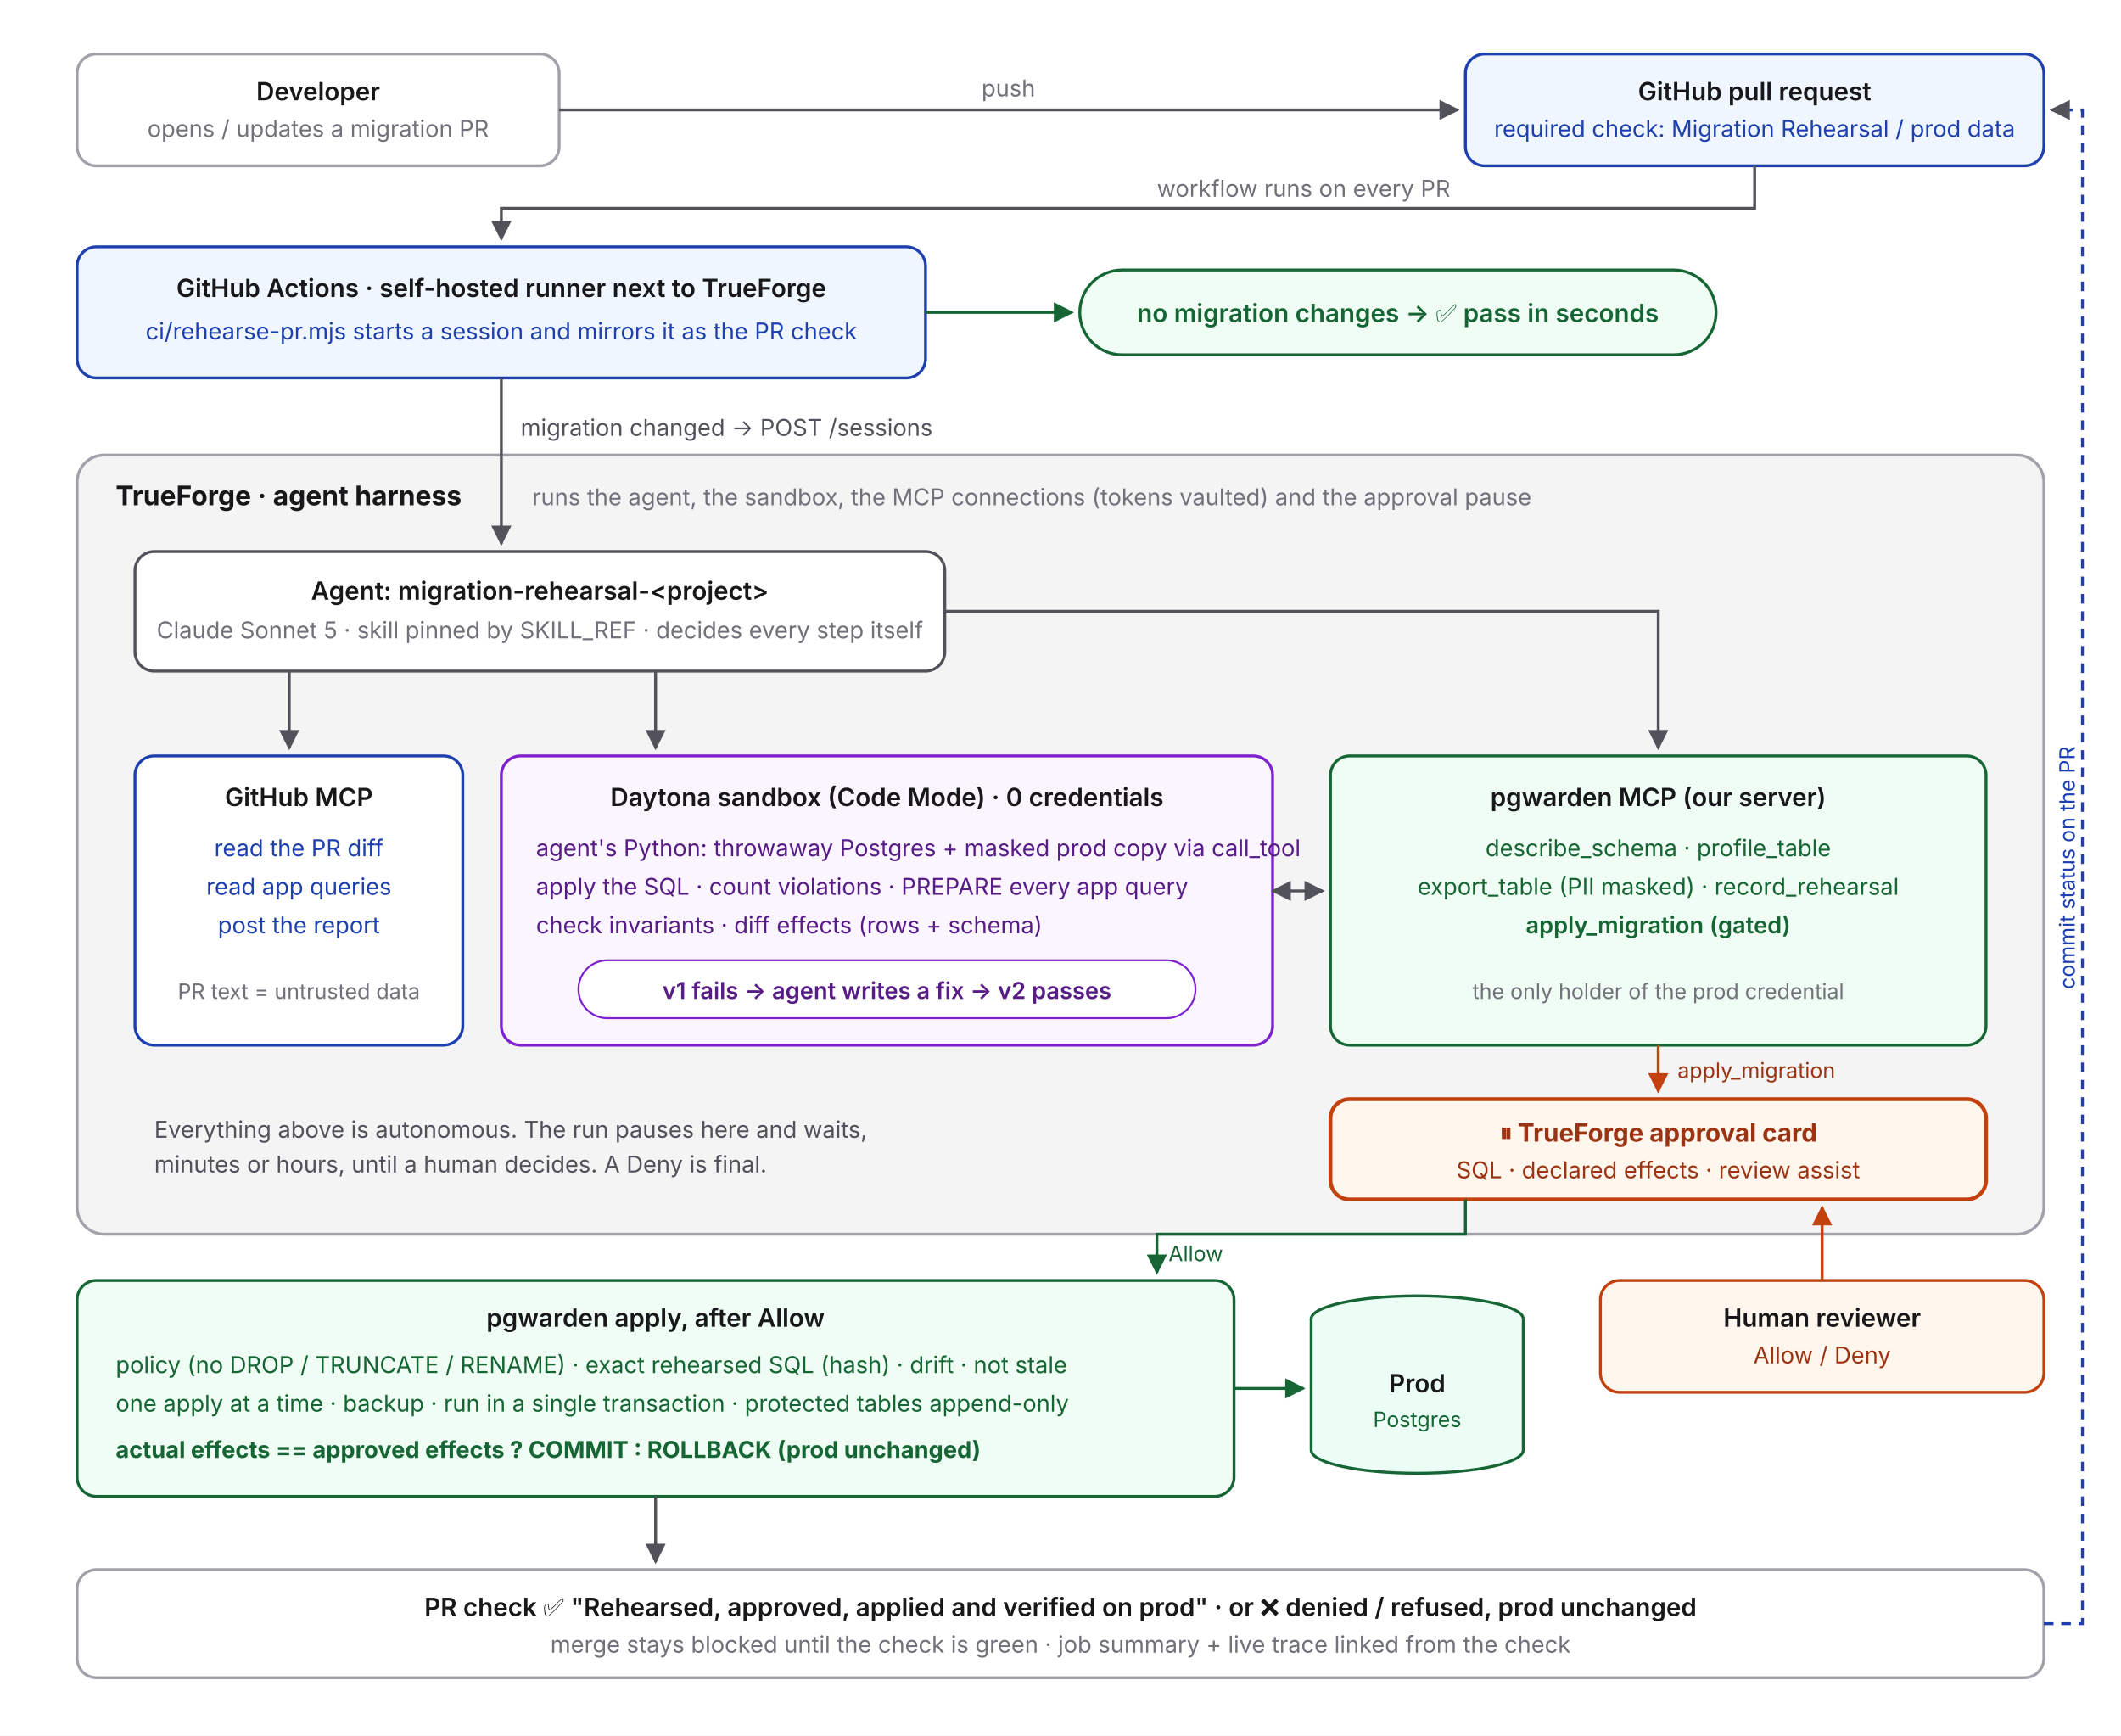
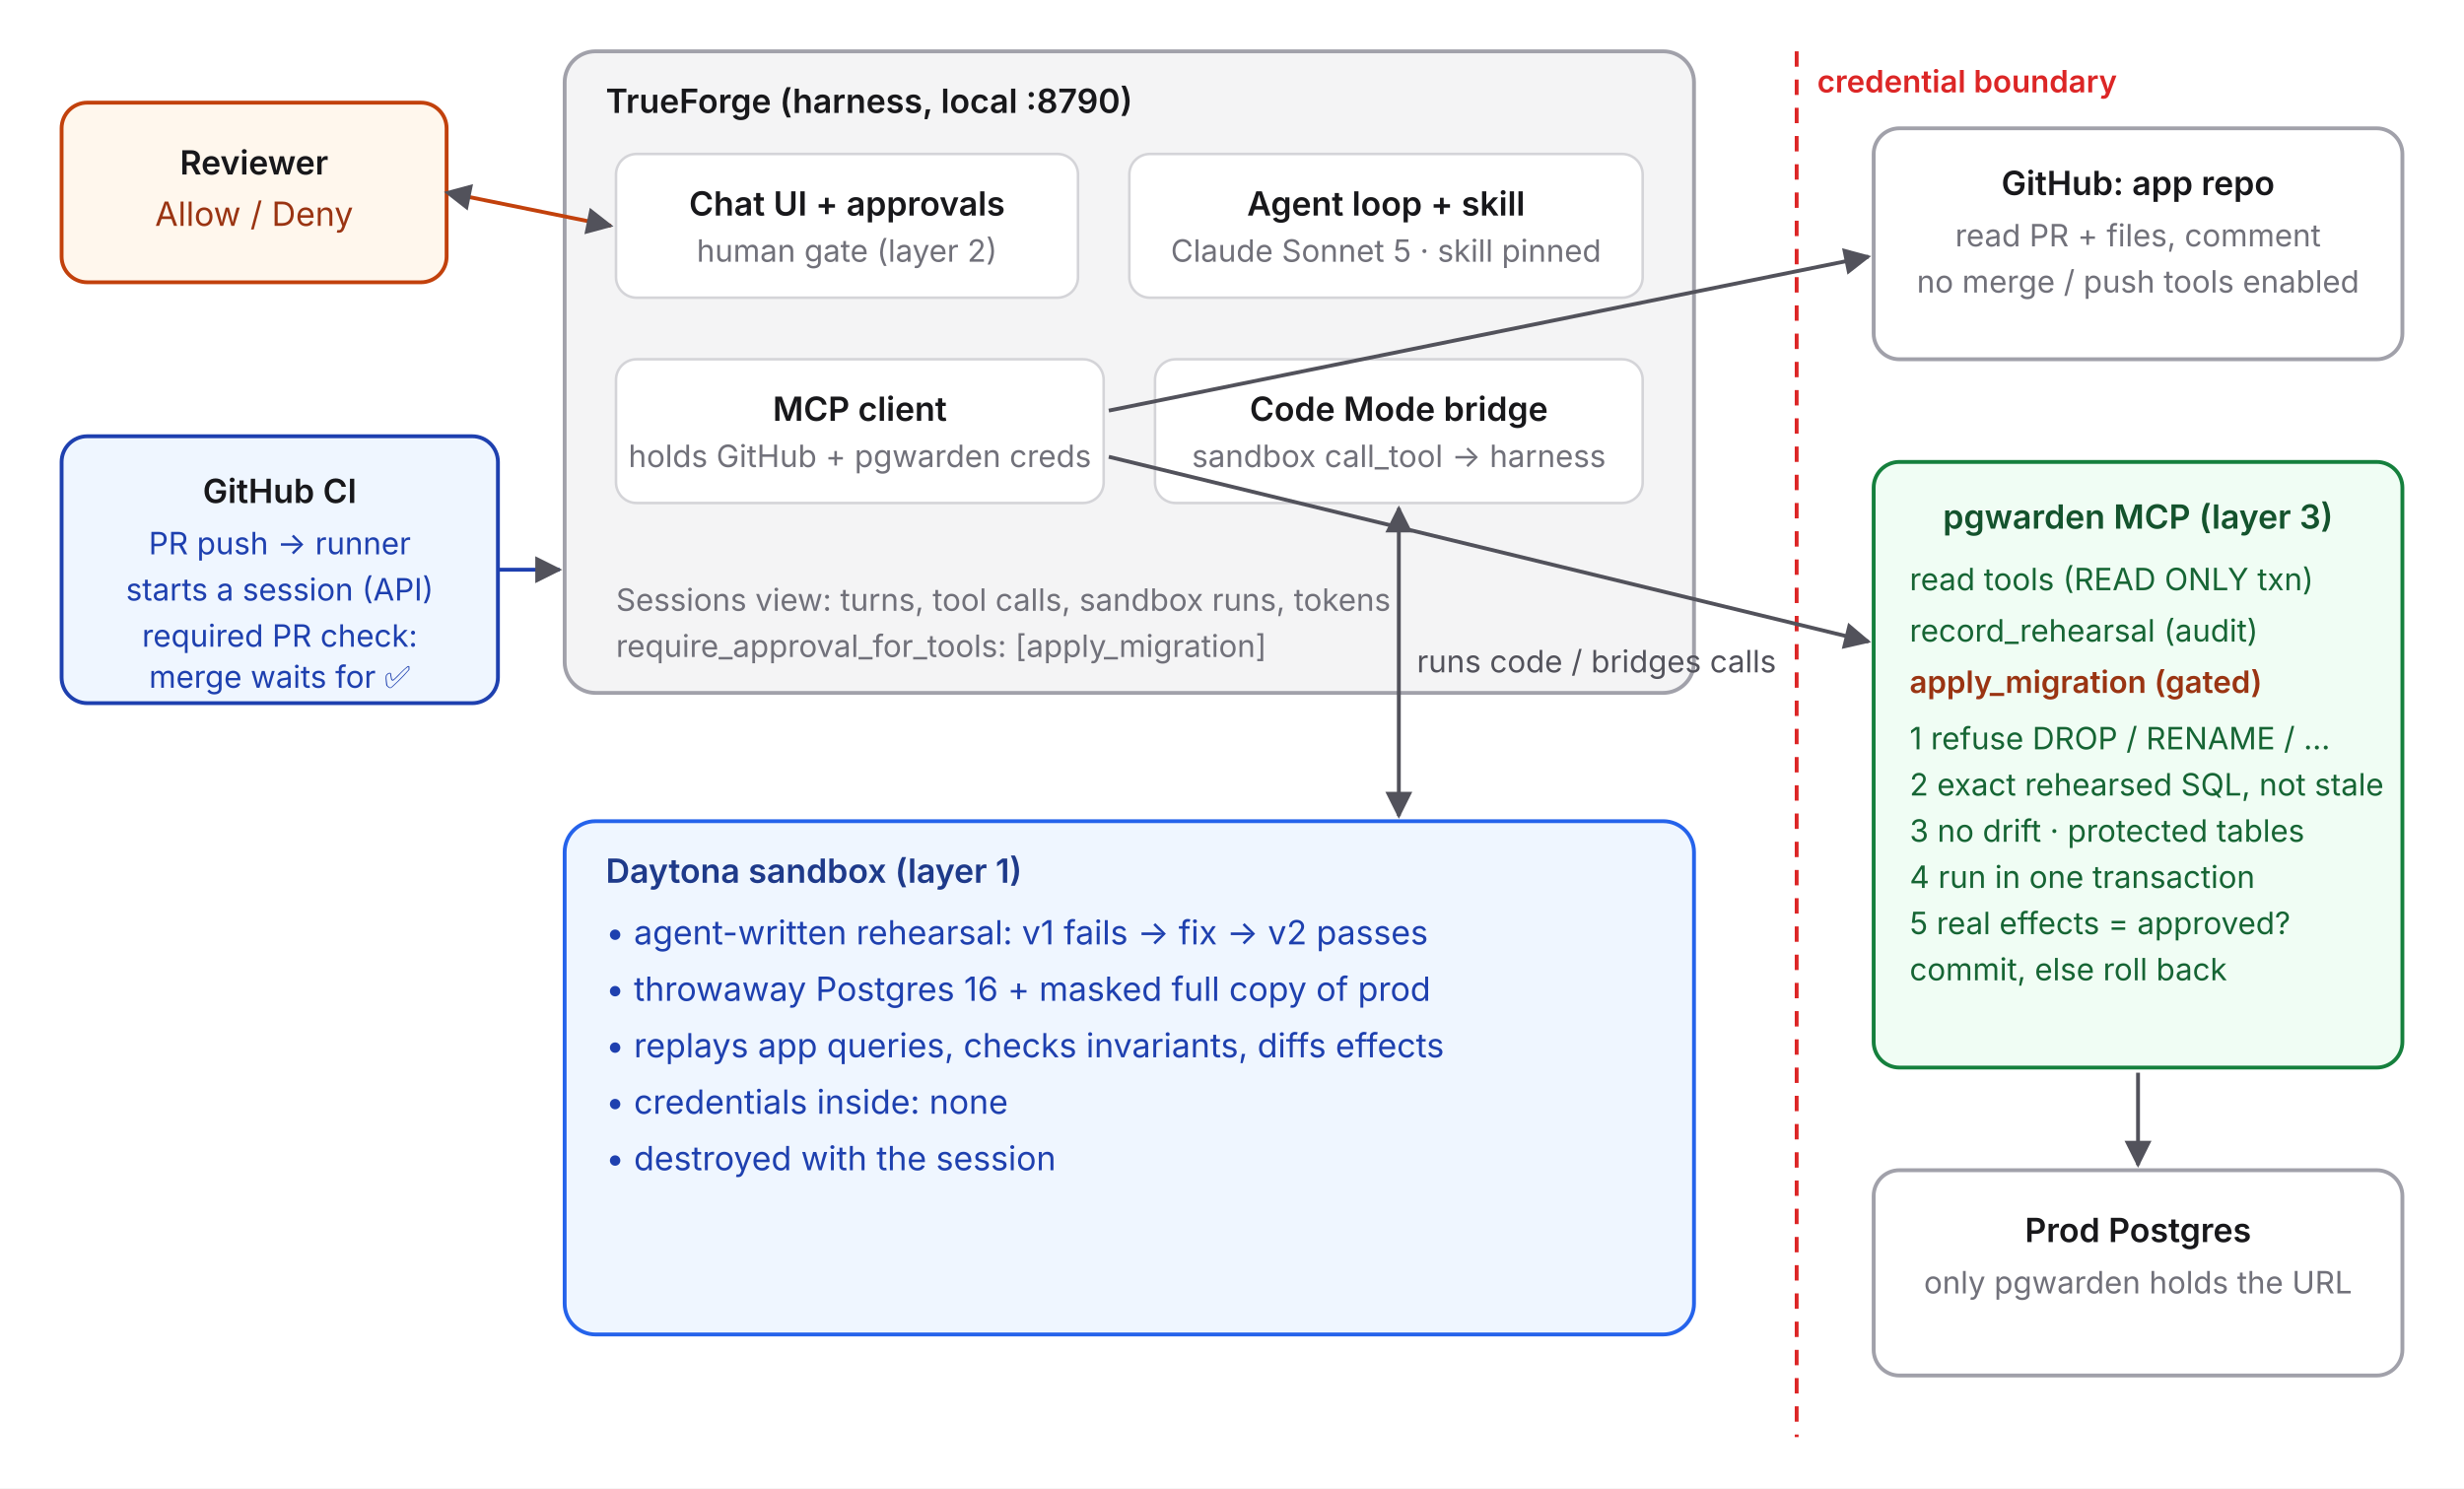
- <svg xmlns="http://www.w3.org/2000/svg" viewBox="0 0 1100 900" font-family="ui-sans-serif, system-ui, -apple-system, Segoe UI, sans-serif" font-size="13">
-   <rect width="1100" height="900" fill="#ffffff" />
+ <svg xmlns="http://www.w3.org/2000/svg" viewBox="0 0 960 580" font-family="ui-sans-serif, system-ui, -apple-system, Segoe UI, sans-serif" font-size="13">
+   <rect width="960" height="580" fill="#ffffff" />
  <defs>
    <marker id="a" viewBox="0 0 10 10" refX="9" refY="5" markerWidth="7" markerHeight="7" orient="auto-start-reverse">
      <path d="M0,0 L10,5 L0,10 z" fill="#52525b" />
    </marker>
-     <marker id="g" viewBox="0 0 10 10" refX="9" refY="5" markerWidth="7" markerHeight="7" orient="auto-start-reverse">
-       <path d="M0,0 L10,5 L0,10 z" fill="#166534" />
-     </marker>
-     <marker id="o" viewBox="0 0 10 10" refX="9" refY="5" markerWidth="7" markerHeight="7" orient="auto-start-reverse">
-       <path d="M0,0 L10,5 L0,10 z" fill="#c2410c" />
-     </marker>
  </defs>
-   <rect x="40" y="28" width="250" height="58" rx="10" fill="#ffffff" stroke="#a1a1aa" stroke-width="1.5" />
-   <text x="165" y="52" text-anchor="middle" font-weight="600" fill="#18181b">Developer</text>
-   <text x="165" y="71" text-anchor="middle" fill="#71717a" font-size="12">opens / updates a migration PR</text>
-   <rect x="760" y="28" width="300" height="58" rx="10" fill="#eff6ff" stroke="#1e40af" stroke-width="1.5" />
-   <text x="910" y="52" text-anchor="middle" font-weight="600" fill="#18181b">GitHub pull request</text>
-   <text x="910" y="71" text-anchor="middle" fill="#1e40af" font-size="12">required check: Migration Rehearsal / prod data</text>
-   <line x1="290" y1="57" x2="756" y2="57" stroke="#52525b" stroke-width="1.5" marker-end="url(#a)" />
-   <text x="523" y="50" text-anchor="middle" fill="#71717a" font-size="12">push</text>
-   <rect x="40" y="128" width="440" height="68" rx="10" fill="#eff6ff" stroke="#1e40af" stroke-width="1.5" />
-   <text x="260" y="154" text-anchor="middle" font-weight="600" fill="#18181b">GitHub Actions · self-hosted runner next to TrueForge</text>
-   <text x="260" y="176" text-anchor="middle" fill="#1e40af" font-size="12">ci/rehearse-pr.mjs starts a session and mirrors it as the PR check</text>
-   <path d="M910,86 L910,108 L260,108 L260,124" fill="none" stroke="#52525b" stroke-width="1.5" marker-end="url(#a)" />
-   <text x="600" y="102" fill="#71717a" font-size="12">workflow runs on every PR</text>
-   <rect x="560" y="140" width="330" height="44" rx="22" fill="#f0fdf4" stroke="#166534" stroke-width="1.5" />
-   <text x="725" y="167" text-anchor="middle" fill="#166534" font-weight="600">no migration changes → ✅ pass in seconds</text>
-   <line x1="480" y1="162" x2="556" y2="162" stroke="#166534" stroke-width="1.5" marker-end="url(#g)" />
-   <rect x="40" y="236" width="1020" height="404" rx="14" fill="#f4f4f5" stroke="#a1a1aa" stroke-width="1.5" />
-   <text x="60" y="262" font-weight="700" fill="#18181b" font-size="14">TrueForge · agent harness</text>
-   <text x="276" y="262" fill="#71717a" font-size="12">runs the agent, the sandbox, the MCP connections (tokens vaulted) and the approval pause</text>
-   <line x1="260" y1="196" x2="260" y2="282" stroke="#52525b" stroke-width="1.5" marker-end="url(#a)" />
-   <text x="270" y="226" fill="#52525b" font-size="12">migration changed → POST /sessions</text>
-   <rect x="70" y="286" width="420" height="62" rx="10" fill="#ffffff" stroke="#52525b" stroke-width="1.5" />
-   <text x="280" y="311" text-anchor="middle" font-weight="600" fill="#18181b">Agent: migration-rehearsal-&lt;project&gt;</text>
-   <text x="280" y="331" text-anchor="middle" fill="#71717a" font-size="12">Claude Sonnet 5 · skill pinned by SKILL_REF · decides every step itself</text>
-   <path d="M150,348 L150,388" stroke="#52525b" stroke-width="1.5" marker-end="url(#a)" />
-   <path d="M340,348 L340,388" stroke="#52525b" stroke-width="1.5" marker-end="url(#a)" />
-   <path d="M490,317 L860,317 L860,388" fill="none" stroke="#52525b" stroke-width="1.5" marker-end="url(#a)" />
-   <rect x="70" y="392" width="170" height="150" rx="10" fill="#ffffff" stroke="#1e40af" stroke-width="1.5" />
-   <text x="155" y="418" text-anchor="middle" font-weight="600" fill="#18181b">GitHub MCP</text>
-   <text x="155" y="444" text-anchor="middle" fill="#1e40af" font-size="12">read the PR diff</text>
-   <text x="155" y="464" text-anchor="middle" fill="#1e40af" font-size="12">read app queries</text>
-   <text x="155" y="484" text-anchor="middle" fill="#1e40af" font-size="12">post the report</text>
-   <text x="155" y="518" text-anchor="middle" fill="#71717a" font-size="11">PR text = untrusted data</text>
-   <rect x="260" y="392" width="400" height="150" rx="10" fill="#faf5ff" stroke="#7e22ce" stroke-width="1.5" />
-   <text x="460" y="418" text-anchor="middle" font-weight="600" fill="#18181b">Daytona sandbox (Code Mode) · 0 credentials</text>
-   <text x="278" y="444" fill="#581c87" font-size="12">agent's Python: throwaway Postgres + masked prod copy via call_tool</text>
-   <text x="278" y="464" fill="#581c87" font-size="12">apply the SQL · count violations · PREPARE every app query</text>
-   <text x="278" y="484" fill="#581c87" font-size="12">check invariants · diff effects (rows + schema)</text>
-   <rect x="300" y="498" width="320" height="30" rx="15" fill="#ffffff" stroke="#7e22ce" />
-   <text x="460" y="518" text-anchor="middle" fill="#581c87" font-weight="600" font-size="12">v1 fails → agent writes a fix → v2 passes</text>
-   <rect x="690" y="392" width="340" height="150" rx="10" fill="#f0fdf4" stroke="#166534" stroke-width="1.5" />
-   <text x="860" y="418" text-anchor="middle" font-weight="600" fill="#18181b">pgwarden MCP (our server)</text>
-   <text x="860" y="444" text-anchor="middle" fill="#166534" font-size="12">describe_schema · profile_table</text>
-   <text x="860" y="464" text-anchor="middle" fill="#166534" font-size="12">export_table (PII masked) · record_rehearsal</text>
-   <text x="860" y="484" text-anchor="middle" fill="#166534" font-size="12" font-weight="600">apply_migration (gated)</text>
-   <text x="860" y="518" text-anchor="middle" fill="#71717a" font-size="11">the only holder of the prod credential</text>
-   <line x1="660" y1="462" x2="686" y2="462" stroke="#52525b" stroke-width="1.5" marker-start="url(#a)" marker-end="url(#a)" />
-   <rect x="690" y="570" width="340" height="52" rx="10" fill="#fff7ed" stroke="#c2410c" stroke-width="2" />
-   <text x="860" y="592" text-anchor="middle" font-weight="700" fill="#9a3412">⏸ TrueForge approval card</text>
-   <text x="860" y="611" text-anchor="middle" fill="#9a3412" font-size="12">SQL · declared effects · review assist</text>
-   <line x1="860" y1="542" x2="860" y2="566" stroke="#c2410c" stroke-width="1.5" marker-end="url(#o)" />
-   <text x="870" y="559" fill="#9a3412" font-size="11">apply_migration</text>
-   <text x="80" y="590" fill="#52525b" font-size="12">Everything above is autonomous. The run pauses here and waits,</text>
-   <text x="80" y="608" fill="#52525b" font-size="12">minutes or hours, until a human decides. A Deny is final.</text>
-   <rect x="830" y="664" width="230" height="58" rx="10" fill="#fff7ed" stroke="#c2410c" stroke-width="1.5" />
-   <text x="945" y="688" text-anchor="middle" font-weight="600" fill="#18181b">Human reviewer</text>
-   <text x="945" y="707" text-anchor="middle" fill="#9a3412" font-size="12">Allow / Deny</text>
-   <line x1="945" y1="664" x2="945" y2="626" stroke="#c2410c" stroke-width="1.5" marker-end="url(#o)" />
-   <rect x="40" y="664" width="600" height="112" rx="10" fill="#f0fdf4" stroke="#166534" stroke-width="1.5" />
-   <text x="340" y="688" text-anchor="middle" font-weight="600" fill="#18181b">pgwarden apply, after Allow</text>
-   <text x="60" y="712" fill="#166534" font-size="12">policy (no DROP / TRUNCATE / RENAME) · exact rehearsed SQL (hash) · drift · not stale</text>
-   <text x="60" y="732" fill="#166534" font-size="12">one apply at a time · backup · run in a single transaction · protected tables append-only</text>
-   <text x="60" y="756" fill="#166534" font-size="12" font-weight="700">actual effects == approved effects ?  COMMIT  :  ROLLBACK (prod unchanged)</text>
-   <path d="M760,622 L760,640 L600,640 L600,660" fill="none" stroke="#166534" stroke-width="1.5" marker-end="url(#g)" />
-   <text x="606" y="654" fill="#166534" font-size="11">Allow</text>
-   <ellipse cx="735" cy="684" rx="55" ry="12" fill="#ecfdf5" stroke="#166534" stroke-width="1.5" />
-   <path d="M680,684 L680,752 A55,12 0 0 0 790,752 L790,684" fill="#ecfdf5" stroke="#166534" stroke-width="1.5" />
-   <text x="735" y="722" text-anchor="middle" font-weight="600" fill="#18181b">Prod</text>
-   <text x="735" y="740" text-anchor="middle" fill="#166534" font-size="11">Postgres</text>
-   <line x1="640" y1="720" x2="676" y2="720" stroke="#166534" stroke-width="1.5" marker-end="url(#g)" />
-   <rect x="40" y="814" width="1020" height="56" rx="10" fill="#ffffff" stroke="#a1a1aa" stroke-width="1.5" />
-   <text x="550" y="838" text-anchor="middle" font-weight="600" fill="#18181b">PR check ✅ "Rehearsed, approved, applied and verified on prod"   ·   or ❌ denied / refused, prod unchanged</text>
-   <text x="550" y="857" text-anchor="middle" fill="#71717a" font-size="12">merge stays blocked until the check is green · job summary + live trace linked from the check</text>
-   <line x1="340" y1="776" x2="340" y2="810" stroke="#52525b" stroke-width="1.5" marker-end="url(#a)" />
-   <path d="M1060,842 L1080,842 L1080,57 L1064,57" fill="none" stroke="#1e40af" stroke-width="1.5" stroke-dasharray="5 4" marker-end="url(#a)" />
-   <text x="1076" y="450" fill="#1e40af" font-size="11" transform="rotate(-90 1076 450)" text-anchor="middle">commit status on the PR</text>
+   <rect x="24" y="40" width="150" height="70" rx="10" fill="#fff7ed" stroke="#c2410c" stroke-width="1.5" />
+   <text x="99" y="68" text-anchor="middle" font-weight="600" fill="#18181b">Reviewer</text>
+   <text x="99" y="88" text-anchor="middle" fill="#9a3412">Allow / Deny</text>
+   <rect x="220" y="20" width="440" height="250" rx="12" fill="#f4f4f5" stroke="#a1a1aa" stroke-width="1.5" />
+   <text x="236" y="44" font-weight="600" fill="#18181b">TrueForge (harness, local :8790)</text>
+   <rect x="240" y="60" width="180" height="56" rx="8" fill="#ffffff" stroke="#d4d4d8" />
+   <text x="330" y="84" text-anchor="middle" font-weight="600" fill="#18181b">Chat UI + approvals</text>
+   <text x="330" y="102" text-anchor="middle" fill="#71717a" font-size="12">human gate (layer 2)</text>
+   <rect x="440" y="60" width="200" height="56" rx="8" fill="#ffffff" stroke="#d4d4d8" />
+   <text x="540" y="84" text-anchor="middle" font-weight="600" fill="#18181b">Agent loop + skill</text>
+   <text x="540" y="102" text-anchor="middle" fill="#71717a" font-size="12">Claude Sonnet 5 · skill pinned</text>
+   <rect x="240" y="140" width="190" height="56" rx="8" fill="#ffffff" stroke="#d4d4d8" />
+   <text x="335" y="164" text-anchor="middle" font-weight="600" fill="#18181b">MCP client</text>
+   <text x="335" y="182" text-anchor="middle" fill="#71717a" font-size="12">holds GitHub + pgwarden creds</text>
+   <rect x="450" y="140" width="190" height="56" rx="8" fill="#ffffff" stroke="#d4d4d8" />
+   <text x="545" y="164" text-anchor="middle" font-weight="600" fill="#18181b">Code Mode bridge</text>
+   <text x="545" y="182" text-anchor="middle" fill="#71717a" font-size="12">sandbox call_tool → harness</text>
+   <text x="240" y="238" fill="#71717a" font-size="12">Sessions view: turns, tool calls, sandbox runs, tokens</text>
+   <text x="240" y="256" fill="#71717a" font-size="12">require_approval_for_tools: [apply_migration]</text>
+   <line x1="174" y1="75" x2="238" y2="88" stroke="#c2410c" stroke-width="1.5" marker-end="url(#a)" marker-start="url(#a)" />
+   <rect x="24" y="170" width="170" height="104" rx="10" fill="#eff6ff" stroke="#1e40af" stroke-width="1.5" />
+   <text x="109" y="196" text-anchor="middle" font-weight="600" fill="#18181b">GitHub CI</text>
+   <text x="109" y="216" text-anchor="middle" fill="#1e40af" font-size="12">PR push → runner</text>
+   <text x="109" y="234" text-anchor="middle" fill="#1e40af" font-size="12">starts a session (API)</text>
+   <text x="109" y="252" text-anchor="middle" fill="#1e40af" font-size="12">required PR check:</text>
+   <text x="109" y="268" text-anchor="middle" fill="#1e40af" font-size="12">merge waits for ✅</text>
+   <line x1="194" y1="222" x2="218" y2="222" stroke="#1e40af" stroke-width="1.5" marker-end="url(#a)" />
+   <line x1="700" y1="20" x2="700" y2="560" stroke="#dc2626" stroke-width="1.5" stroke-dasharray="6 5" />
+   <text x="708" y="36" fill="#dc2626" font-size="12" font-weight="600">credential boundary</text>
+   <rect x="220" y="320" width="440" height="200" rx="12" fill="#eff6ff" stroke="#2563eb" stroke-width="1.5" />
+   <text x="236" y="344" font-weight="600" fill="#1e3a8a">Daytona sandbox (layer 1)</text>
+   <text x="236" y="368" fill="#1e40af">• agent-written rehearsal: v1 fails → fix → v2 passes</text>
+   <text x="236" y="390" fill="#1e40af">• throwaway Postgres 16 + masked full copy of prod</text>
+   <text x="236" y="412" fill="#1e40af">• replays app queries, checks invariants, diffs effects</text>
+   <text x="236" y="434" fill="#1e40af">• credentials inside: none</text>
+   <text x="236" y="456" fill="#1e40af">• destroyed with the session</text>
+   <line x1="545" y1="198" x2="545" y2="318" stroke="#52525b" stroke-width="1.5" marker-end="url(#a)" marker-start="url(#a)" />
+   <text x="552" y="262" fill="#52525b" font-size="12">runs code / bridges calls</text>
+   <rect x="730" y="50" width="206" height="90" rx="10" fill="#ffffff" stroke="#a1a1aa" stroke-width="1.5" />
+   <text x="833" y="76" text-anchor="middle" font-weight="600" fill="#18181b">GitHub: app repo</text>
+   <text x="833" y="96" text-anchor="middle" fill="#71717a" font-size="12">read PR + files, comment</text>
+   <text x="833" y="114" text-anchor="middle" fill="#71717a" font-size="12">no merge / push tools enabled</text>
+   <line x1="432" y1="160" x2="728" y2="100" stroke="#52525b" stroke-width="1.5" marker-end="url(#a)" />
+   <rect x="730" y="180" width="206" height="236" rx="10" fill="#f0fdf4" stroke="#15803d" stroke-width="1.5" />
+   <text x="833" y="206" text-anchor="middle" font-weight="600" fill="#14532d">pgwarden MCP (layer 3)</text>
+   <text x="744" y="230" fill="#166534" font-size="12">read tools (READ ONLY txn)</text>
+   <text x="744" y="250" fill="#166534" font-size="12">record_rehearsal (audit)</text>
+   <text x="744" y="270" fill="#9a3412" font-size="12" font-weight="600">apply_migration (gated)</text>
+   <text x="744" y="292" fill="#166534" font-size="12">1 refuse DROP / RENAME / …</text>
+   <text x="744" y="310" fill="#166534" font-size="12">2 exact rehearsed SQL, not stale</text>
+   <text x="744" y="328" fill="#166534" font-size="12">3 no drift · protected tables</text>
+   <text x="744" y="346" fill="#166534" font-size="12">4 run in one transaction</text>
+   <text x="744" y="364" fill="#166534" font-size="12">5 real effects = approved?</text>
+   <text x="744" y="382" fill="#166534" font-size="12">    commit, else roll back</text>
+   <line x1="432" y1="178" x2="728" y2="250" stroke="#52525b" stroke-width="1.5" marker-end="url(#a)" />
+   <rect x="730" y="456" width="206" height="80" rx="10" fill="#ffffff" stroke="#a1a1aa" stroke-width="1.5" />
+   <text x="833" y="484" text-anchor="middle" font-weight="600" fill="#18181b">Prod Postgres</text>
+   <text x="833" y="504" text-anchor="middle" fill="#71717a" font-size="12">only pgwarden holds the URL</text>
+   <line x1="833" y1="418" x2="833" y2="454" stroke="#52525b" stroke-width="1.5" marker-end="url(#a)" />
</svg>
